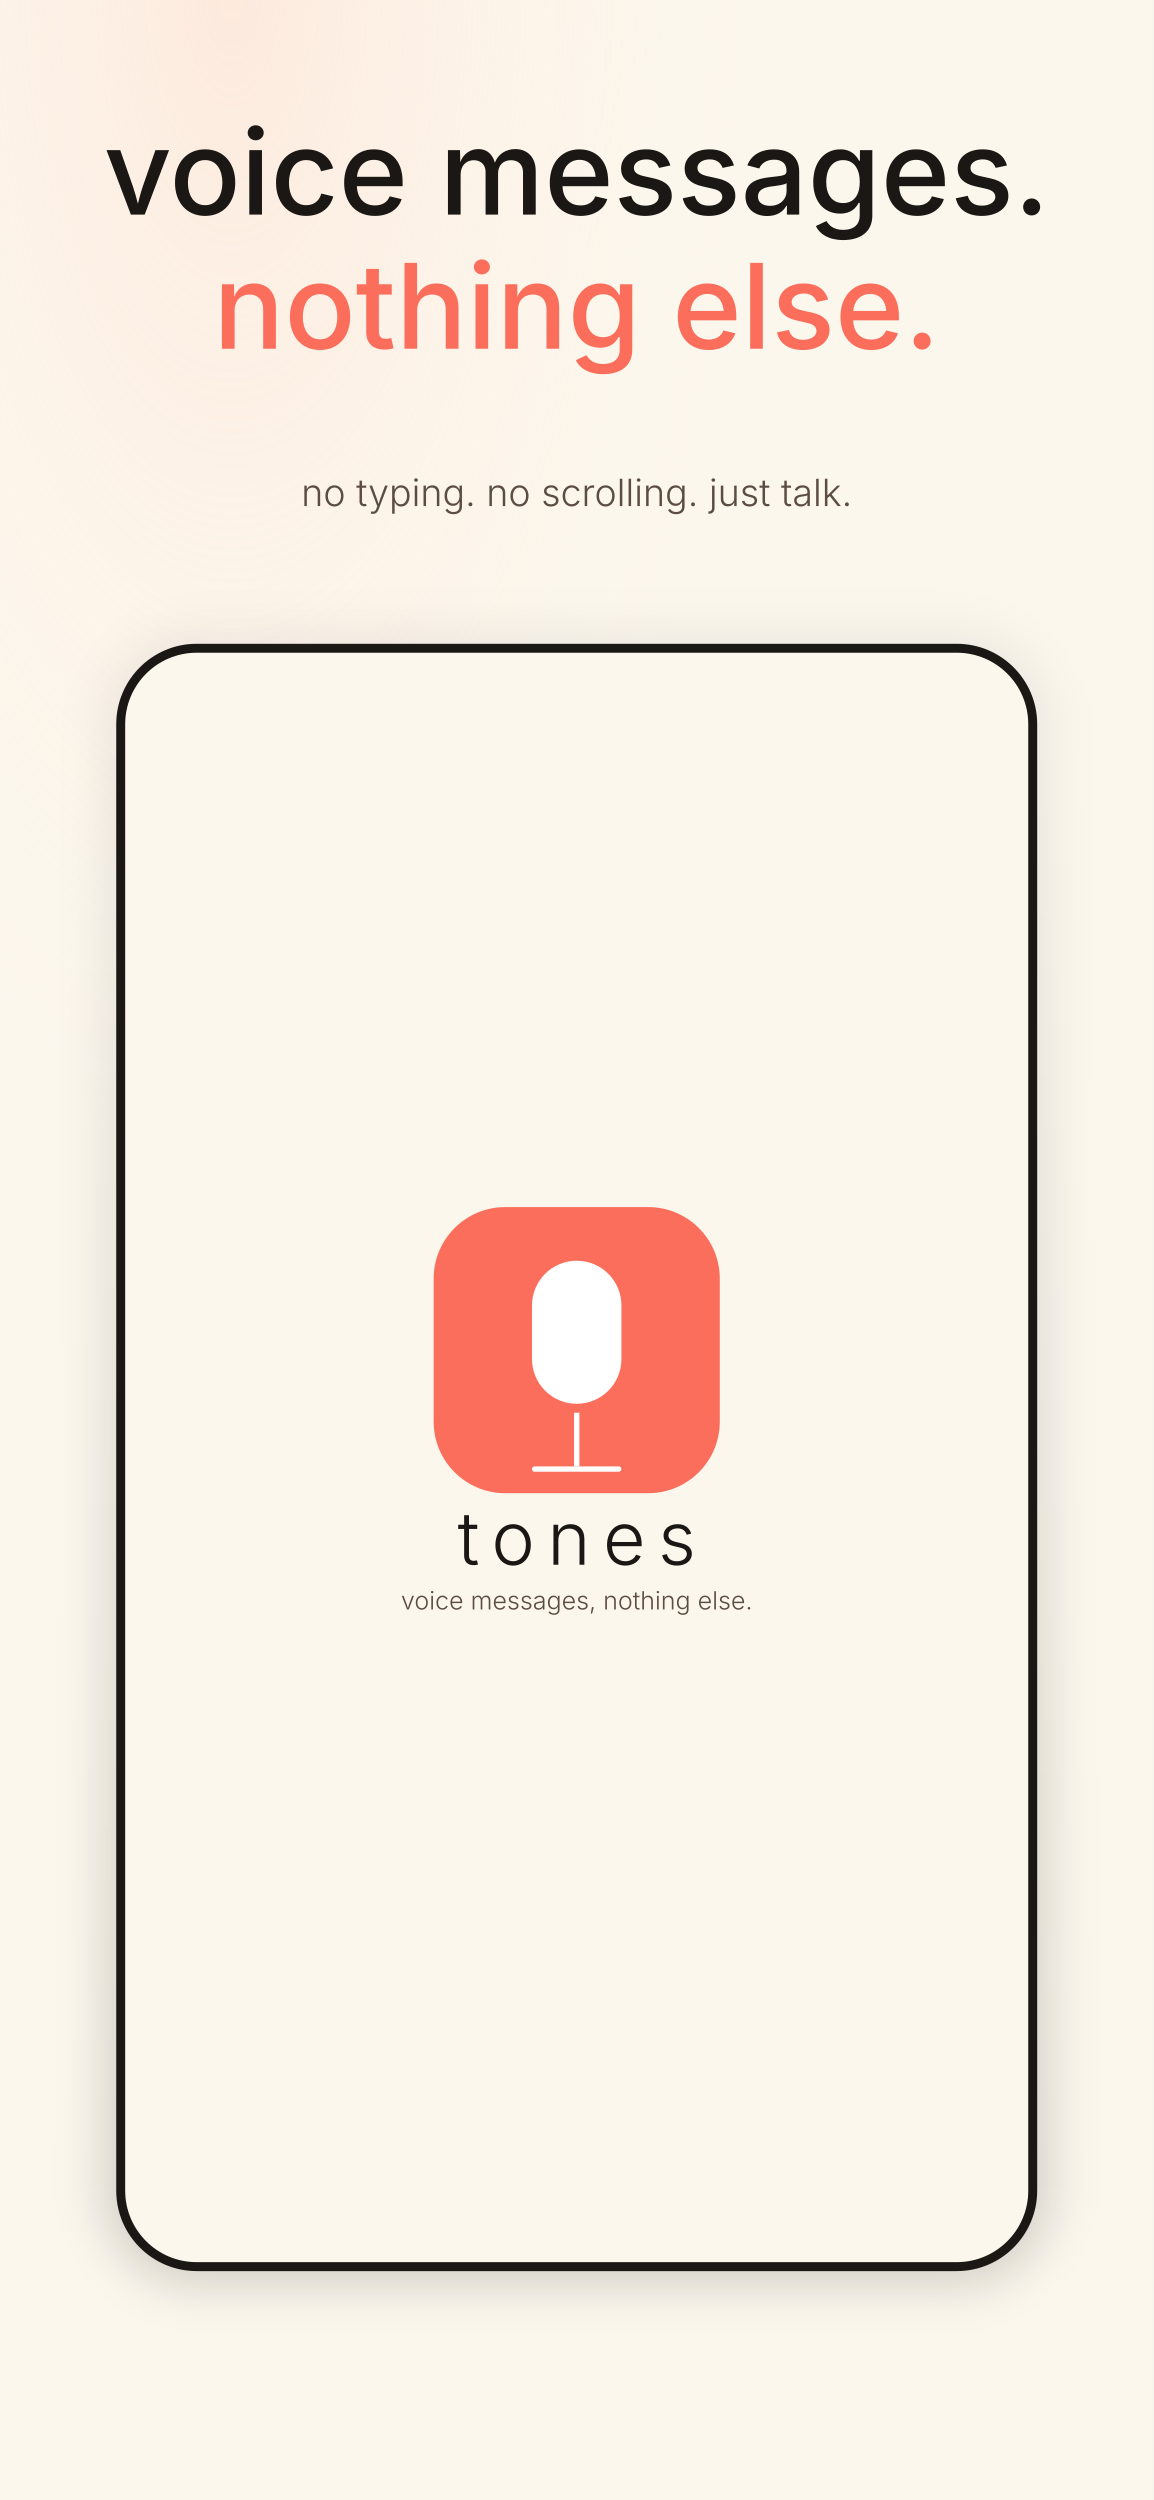
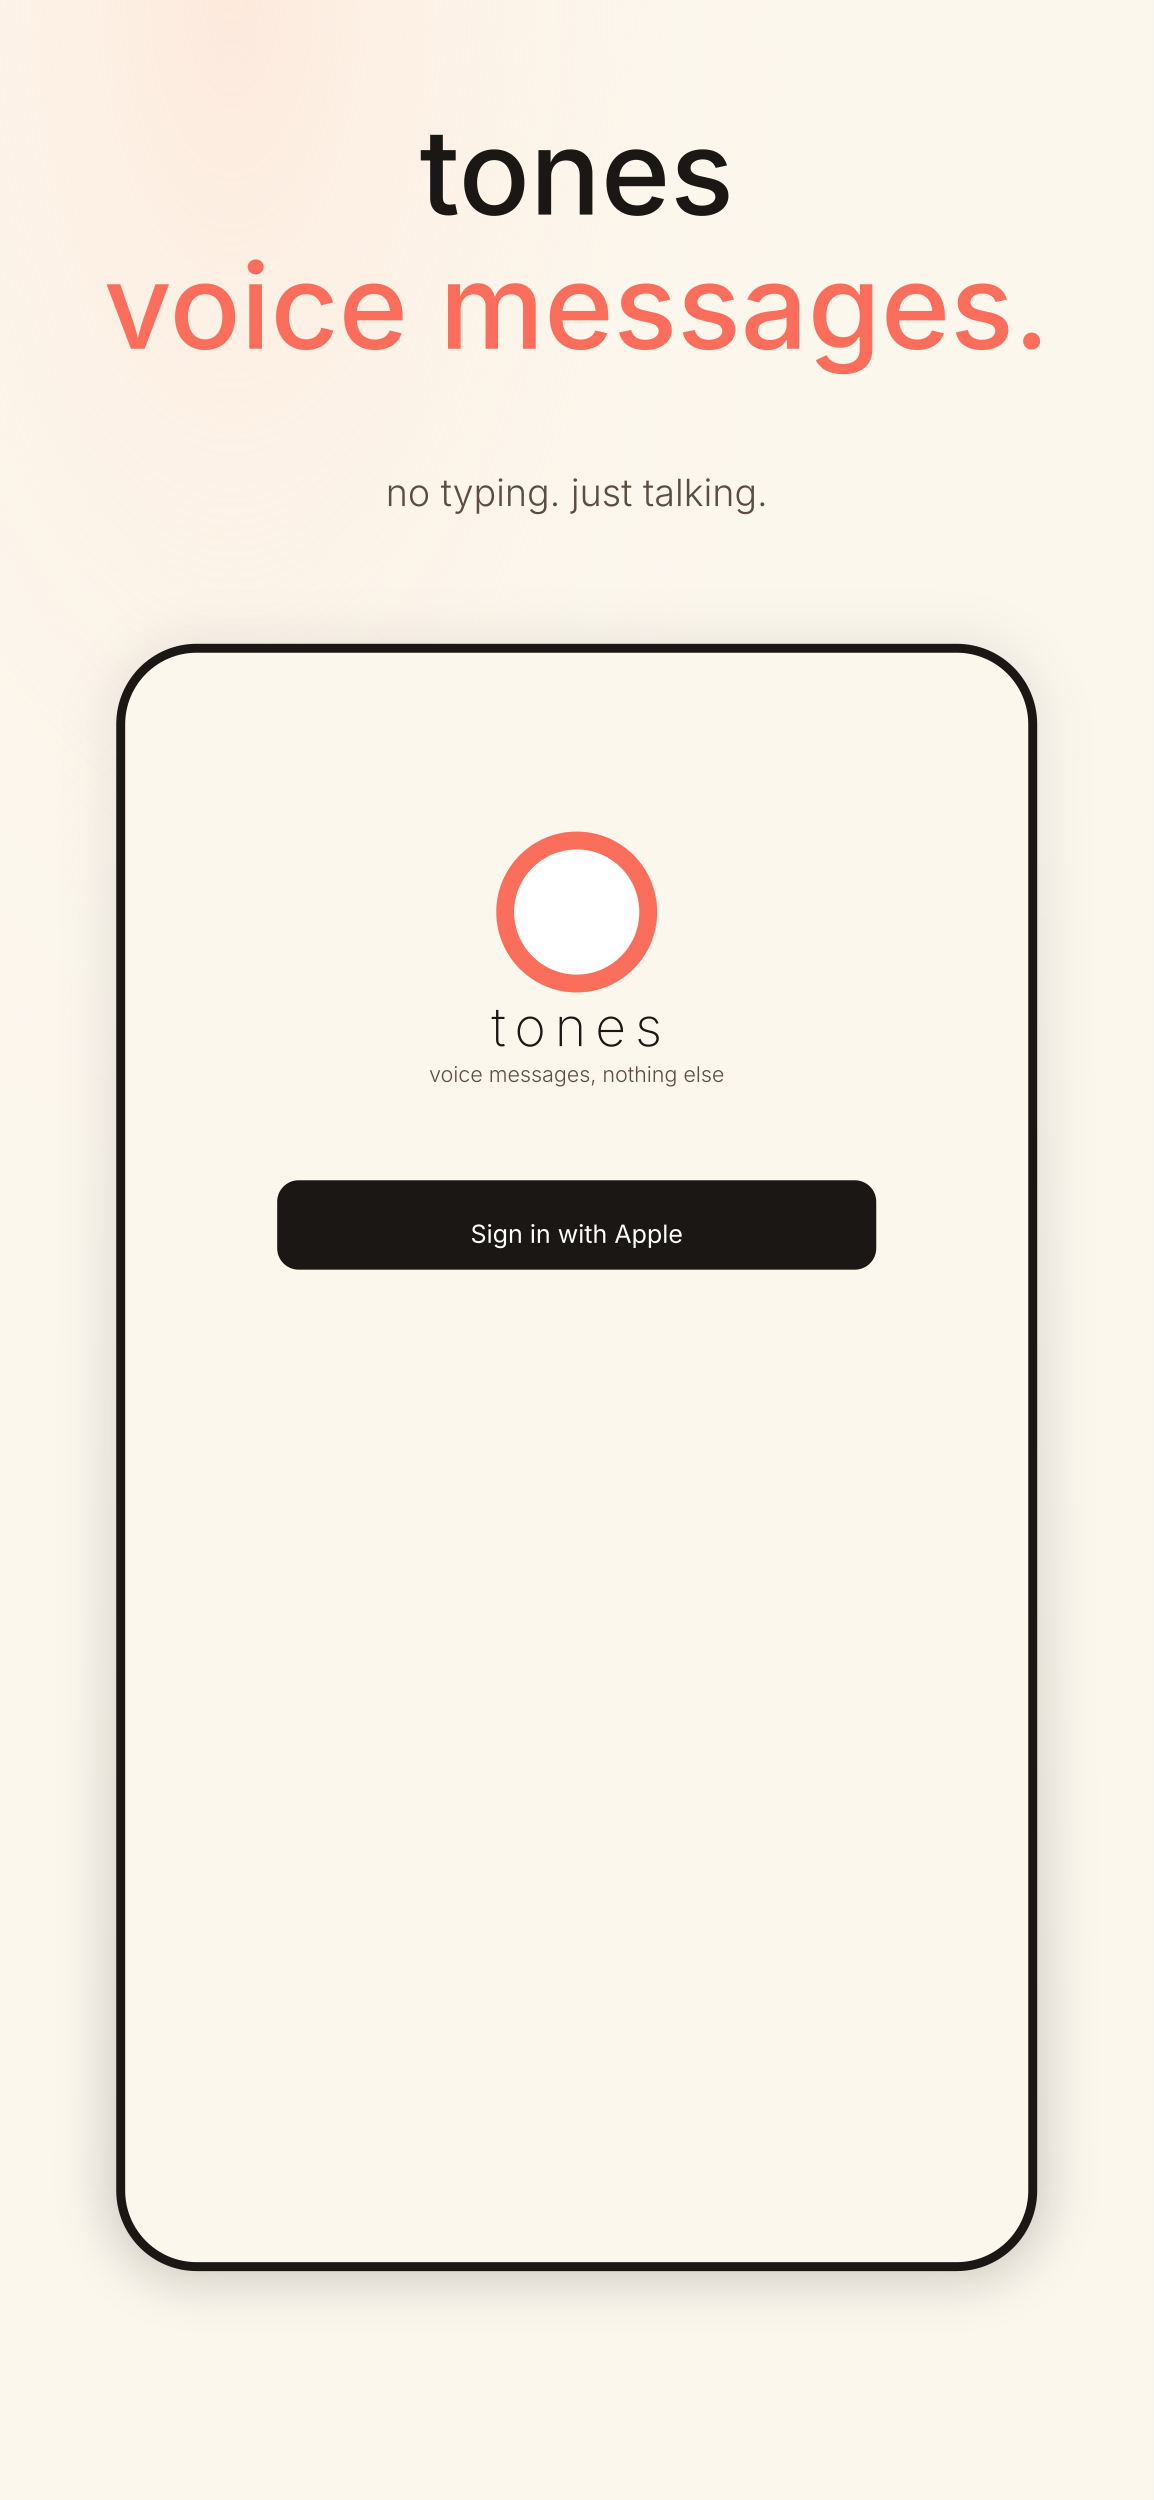
<svg xmlns="http://www.w3.org/2000/svg" viewBox="0 0 1290 2796" width="1290" height="2796">
  <defs>
    <radialGradient id="warmwash" cx="20%" cy="0%" r="80%">
      <stop offset="0%" stop-color="#FFD9C9" stop-opacity="0.45" />
      <stop offset="60%" stop-color="#FCF7ED" stop-opacity="0" />
    </radialGradient>
    <linearGradient id="phoneShadow" x1="0" y1="0" x2="0" y2="1">
      <stop offset="0%" stop-color="#000" stop-opacity="0.06" />
      <stop offset="100%" stop-color="#000" stop-opacity="0.18" />
    </linearGradient>
  </defs>
  <rect width="1290" height="2796" fill="#FCF7ED" />
  <rect width="1290" height="2796" fill="url(#warmwash)" />
-   <text x="645.0" y="240" font-family="-apple-system, &quot;SF Pro Display&quot;, &quot;Helvetica Neue&quot;, system-ui, sans-serif" font-size="132" font-weight="500" fill="#1A1714" text-anchor="middle">voice messages.</text>
-   <text x="645.0" y="390" font-family="-apple-system, &quot;SF Pro Display&quot;, &quot;Helvetica Neue&quot;, system-ui, sans-serif" font-size="132" font-weight="500" fill="#FB6E5C" text-anchor="middle">nothing else.</text>
-   <text x="645.0" y="566" font-family="-apple-system, &quot;SF Pro Display&quot;, &quot;Helvetica Neue&quot;, system-ui, sans-serif" font-size="42" font-weight="300" fill="#5C4D43" text-anchor="middle">no typing. no scrolling. just talk.</text>
+   <text x="645.0" y="240" font-family="-apple-system, &quot;SF Pro Display&quot;, &quot;Helvetica Neue&quot;, system-ui, sans-serif" font-size="132" font-weight="500" fill="#1A1714" text-anchor="middle">tones</text>
+   <text x="645.0" y="390" font-family="-apple-system, &quot;SF Pro Display&quot;, &quot;Helvetica Neue&quot;, system-ui, sans-serif" font-size="132" font-weight="500" fill="#FB6E5C" text-anchor="middle">voice messages.</text>
+   <text x="645.0" y="566" font-family="-apple-system, &quot;SF Pro Display&quot;, &quot;Helvetica Neue&quot;, system-ui, sans-serif" font-size="42" font-weight="300" fill="#5C4D43" text-anchor="middle">no typing. just talking.</text>
  <rect x="118" y="708" width="1054" height="1844" rx="100" ry="100" fill="url(#phoneShadow)" filter="blur(28px)" />
  <rect x="130" y="720" width="1030" height="1820" rx="90" ry="90" fill="#1A1714" />
  <rect x="140" y="730" width="1010" height="1800" rx="80" ry="80" fill="#FCF7ED" />
  <clipPath id="screenClip-130-720">
    <rect x="140" y="730" width="1010" height="1800" rx="80" ry="80" />
  </clipPath>
  <g clip-path="url(#screenClip-130-720)">
-     <rect x="485.0" y="1350.0" width="320" height="320" rx="80" fill="#FB6E5C" />
-     <rect x="595.0" y="1410.0" width="100" height="160" rx="50" fill="#FFFFFF" />
-     <rect x="642.0" y="1580.0" width="6" height="60" fill="#FFFFFF" />
-     <rect x="595.0" y="1640.0" width="100" height="6" rx="3" fill="#FFFFFF" />
-     <text x="645.0" y="1750.0" font-family="-apple-system, &quot;SF Pro Display&quot;, &quot;Helvetica Neue&quot;, system-ui, sans-serif" font-size="82" font-weight="300" fill="#1A1714" text-anchor="middle" letter-spacing="14">tones</text>
-     <text x="645.0" y="1800.0" font-family="-apple-system, &quot;SF Pro Display&quot;, &quot;Helvetica Neue&quot;, system-ui, sans-serif" font-size="28" font-weight="300" fill="#5C4D43" text-anchor="middle">voice messages, nothing else.</text>
+     <circle cx="645.0" cy="1020" r="90" fill="#FB6E5C" />
+     <circle cx="645.0" cy="1020" r="70" fill="#FFFFFF" />
+     <text x="645.0" y="1170" font-family="-apple-system, &quot;SF Pro Display&quot;, &quot;Helvetica Neue&quot;, system-ui, sans-serif" font-size="60" font-weight="200" fill="#1A1714" text-anchor="middle" letter-spacing="10">tones</text>
+     <text x="645.0" y="1210" font-family="-apple-system, &quot;SF Pro Display&quot;, &quot;Helvetica Neue&quot;, system-ui, sans-serif" font-size="24" font-weight="300" fill="#5C4D43" text-anchor="middle">voice messages, nothing else</text>
+     <rect x="310" y="1320" width="670" height="100" rx="24" fill="#1A1714" />
+     <text x="645.0" y="1390" font-family="-apple-system, &quot;SF Pro Display&quot;, &quot;Helvetica Neue&quot;, system-ui, sans-serif" font-size="28" font-weight="400" fill="#FFFFFF" text-anchor="middle">Sign in with Apple</text>
  </g>
</svg>
